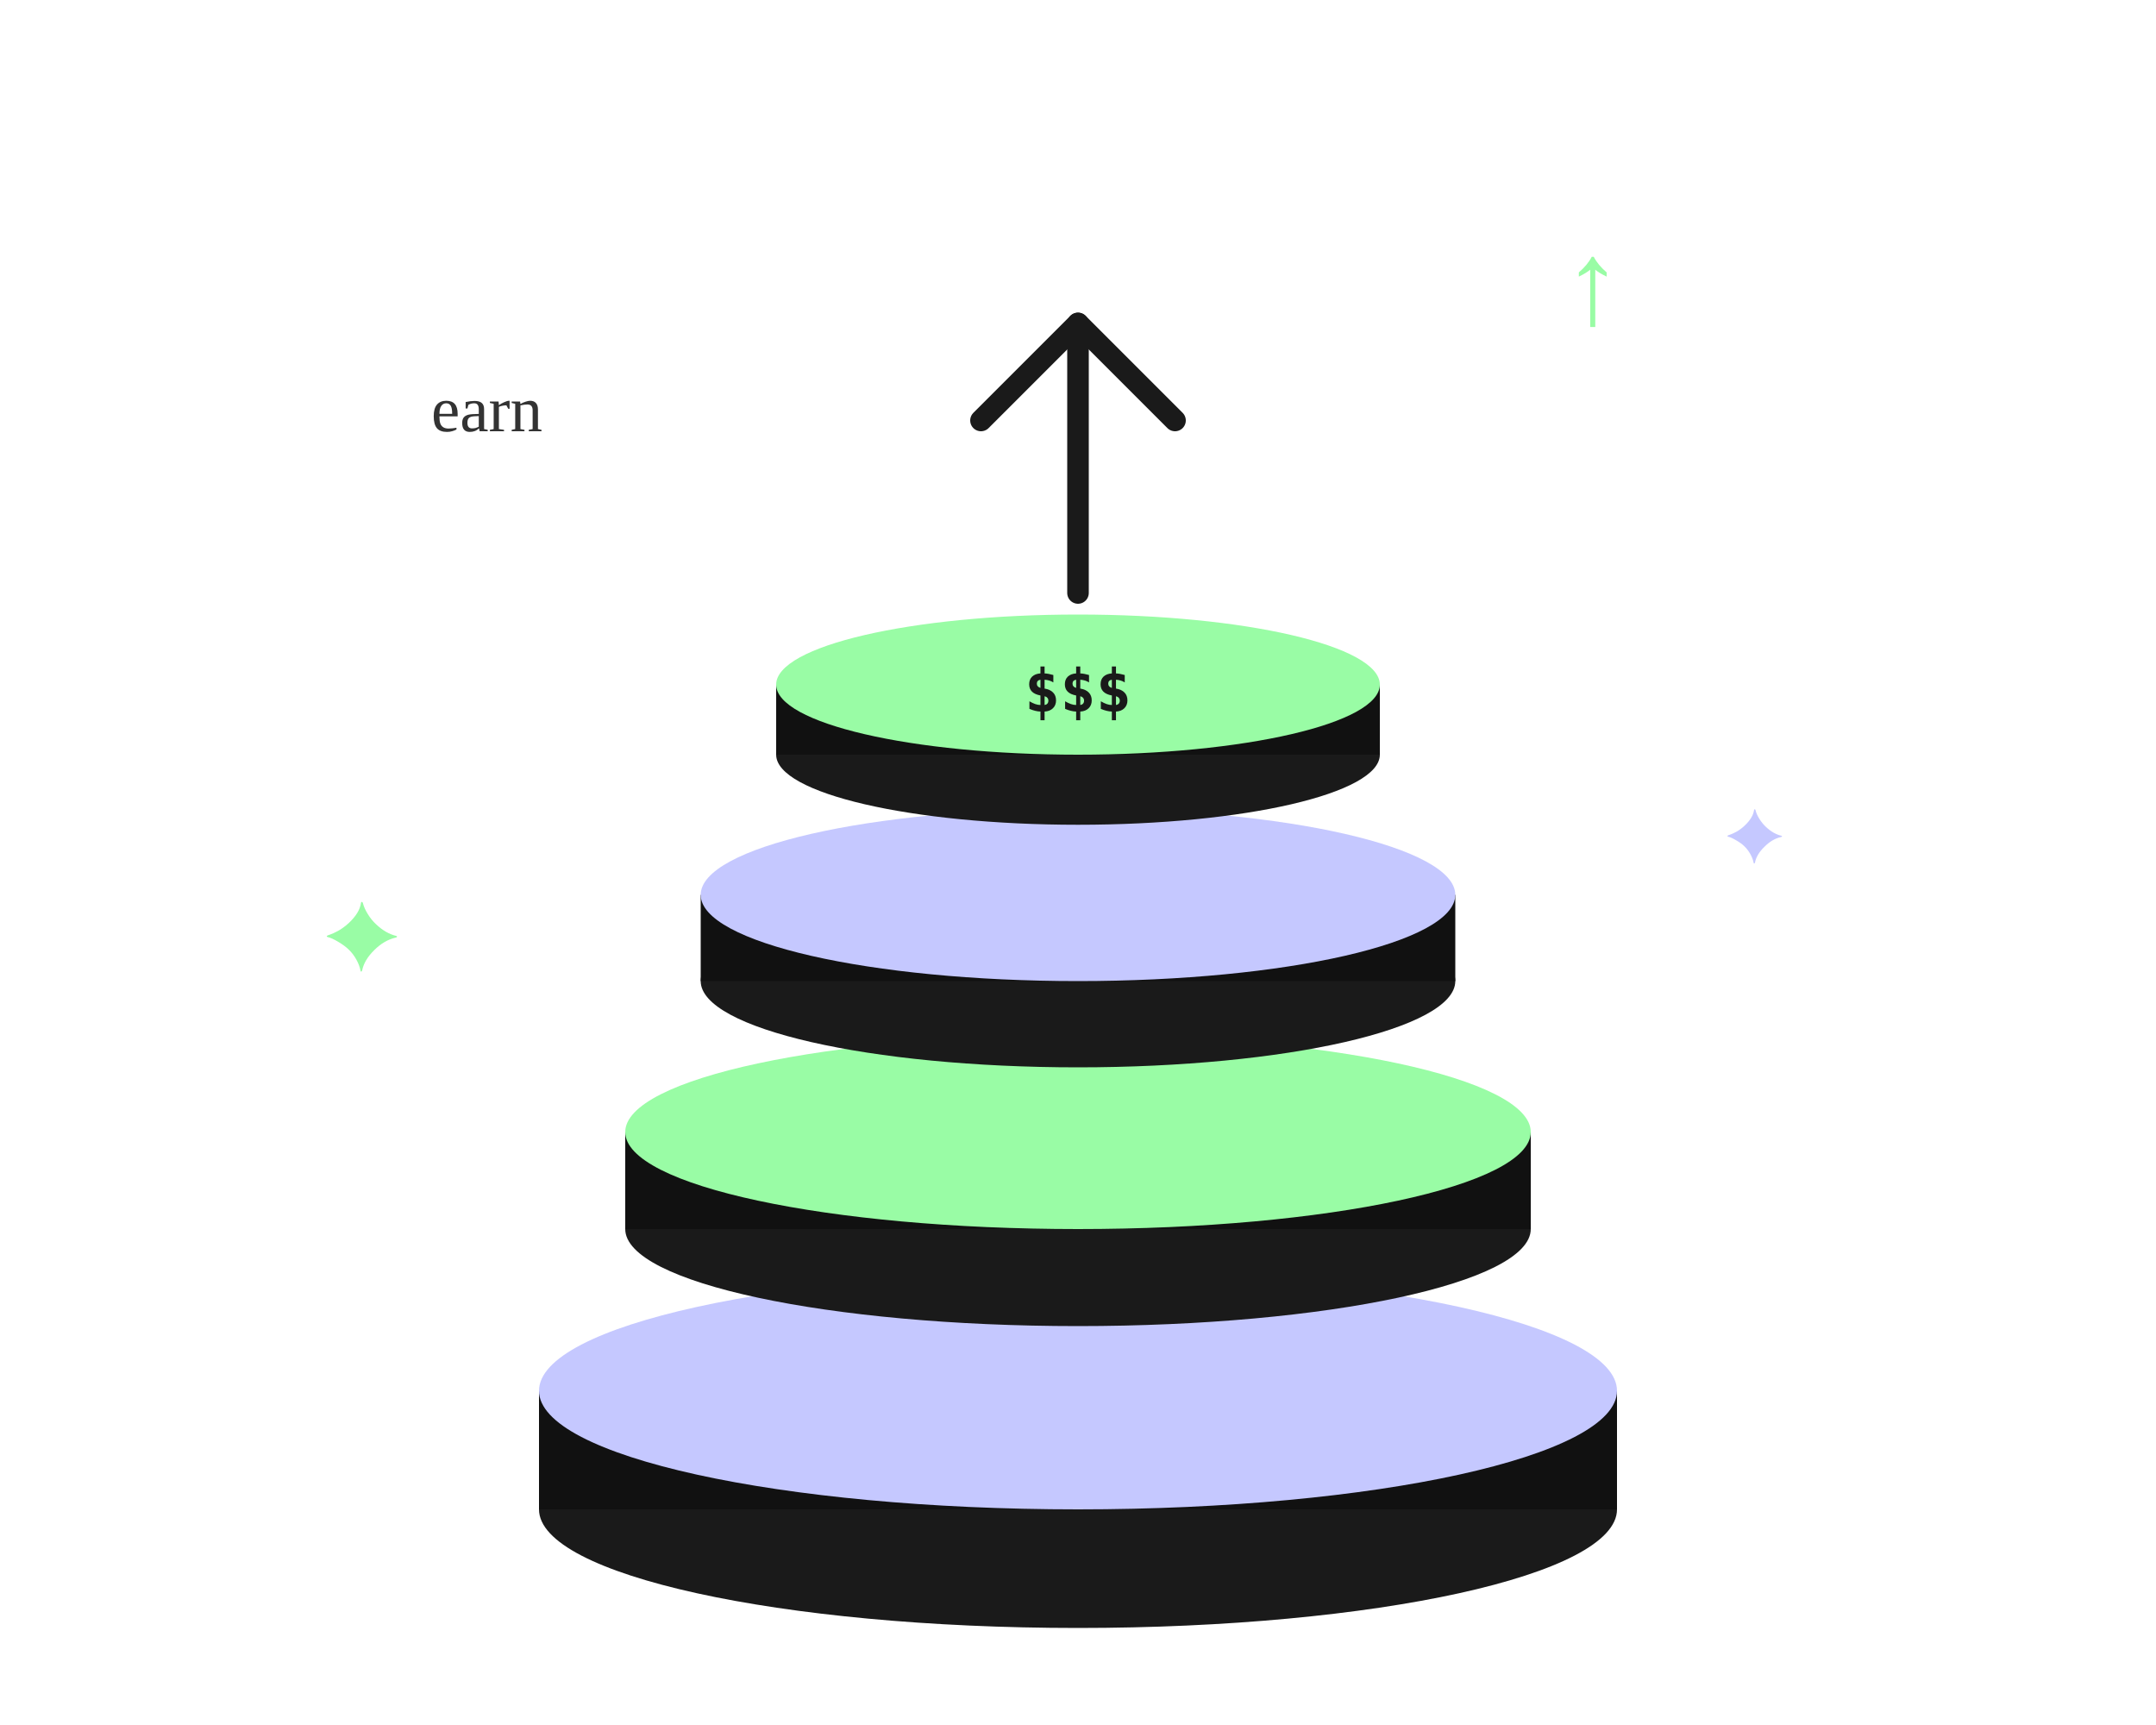
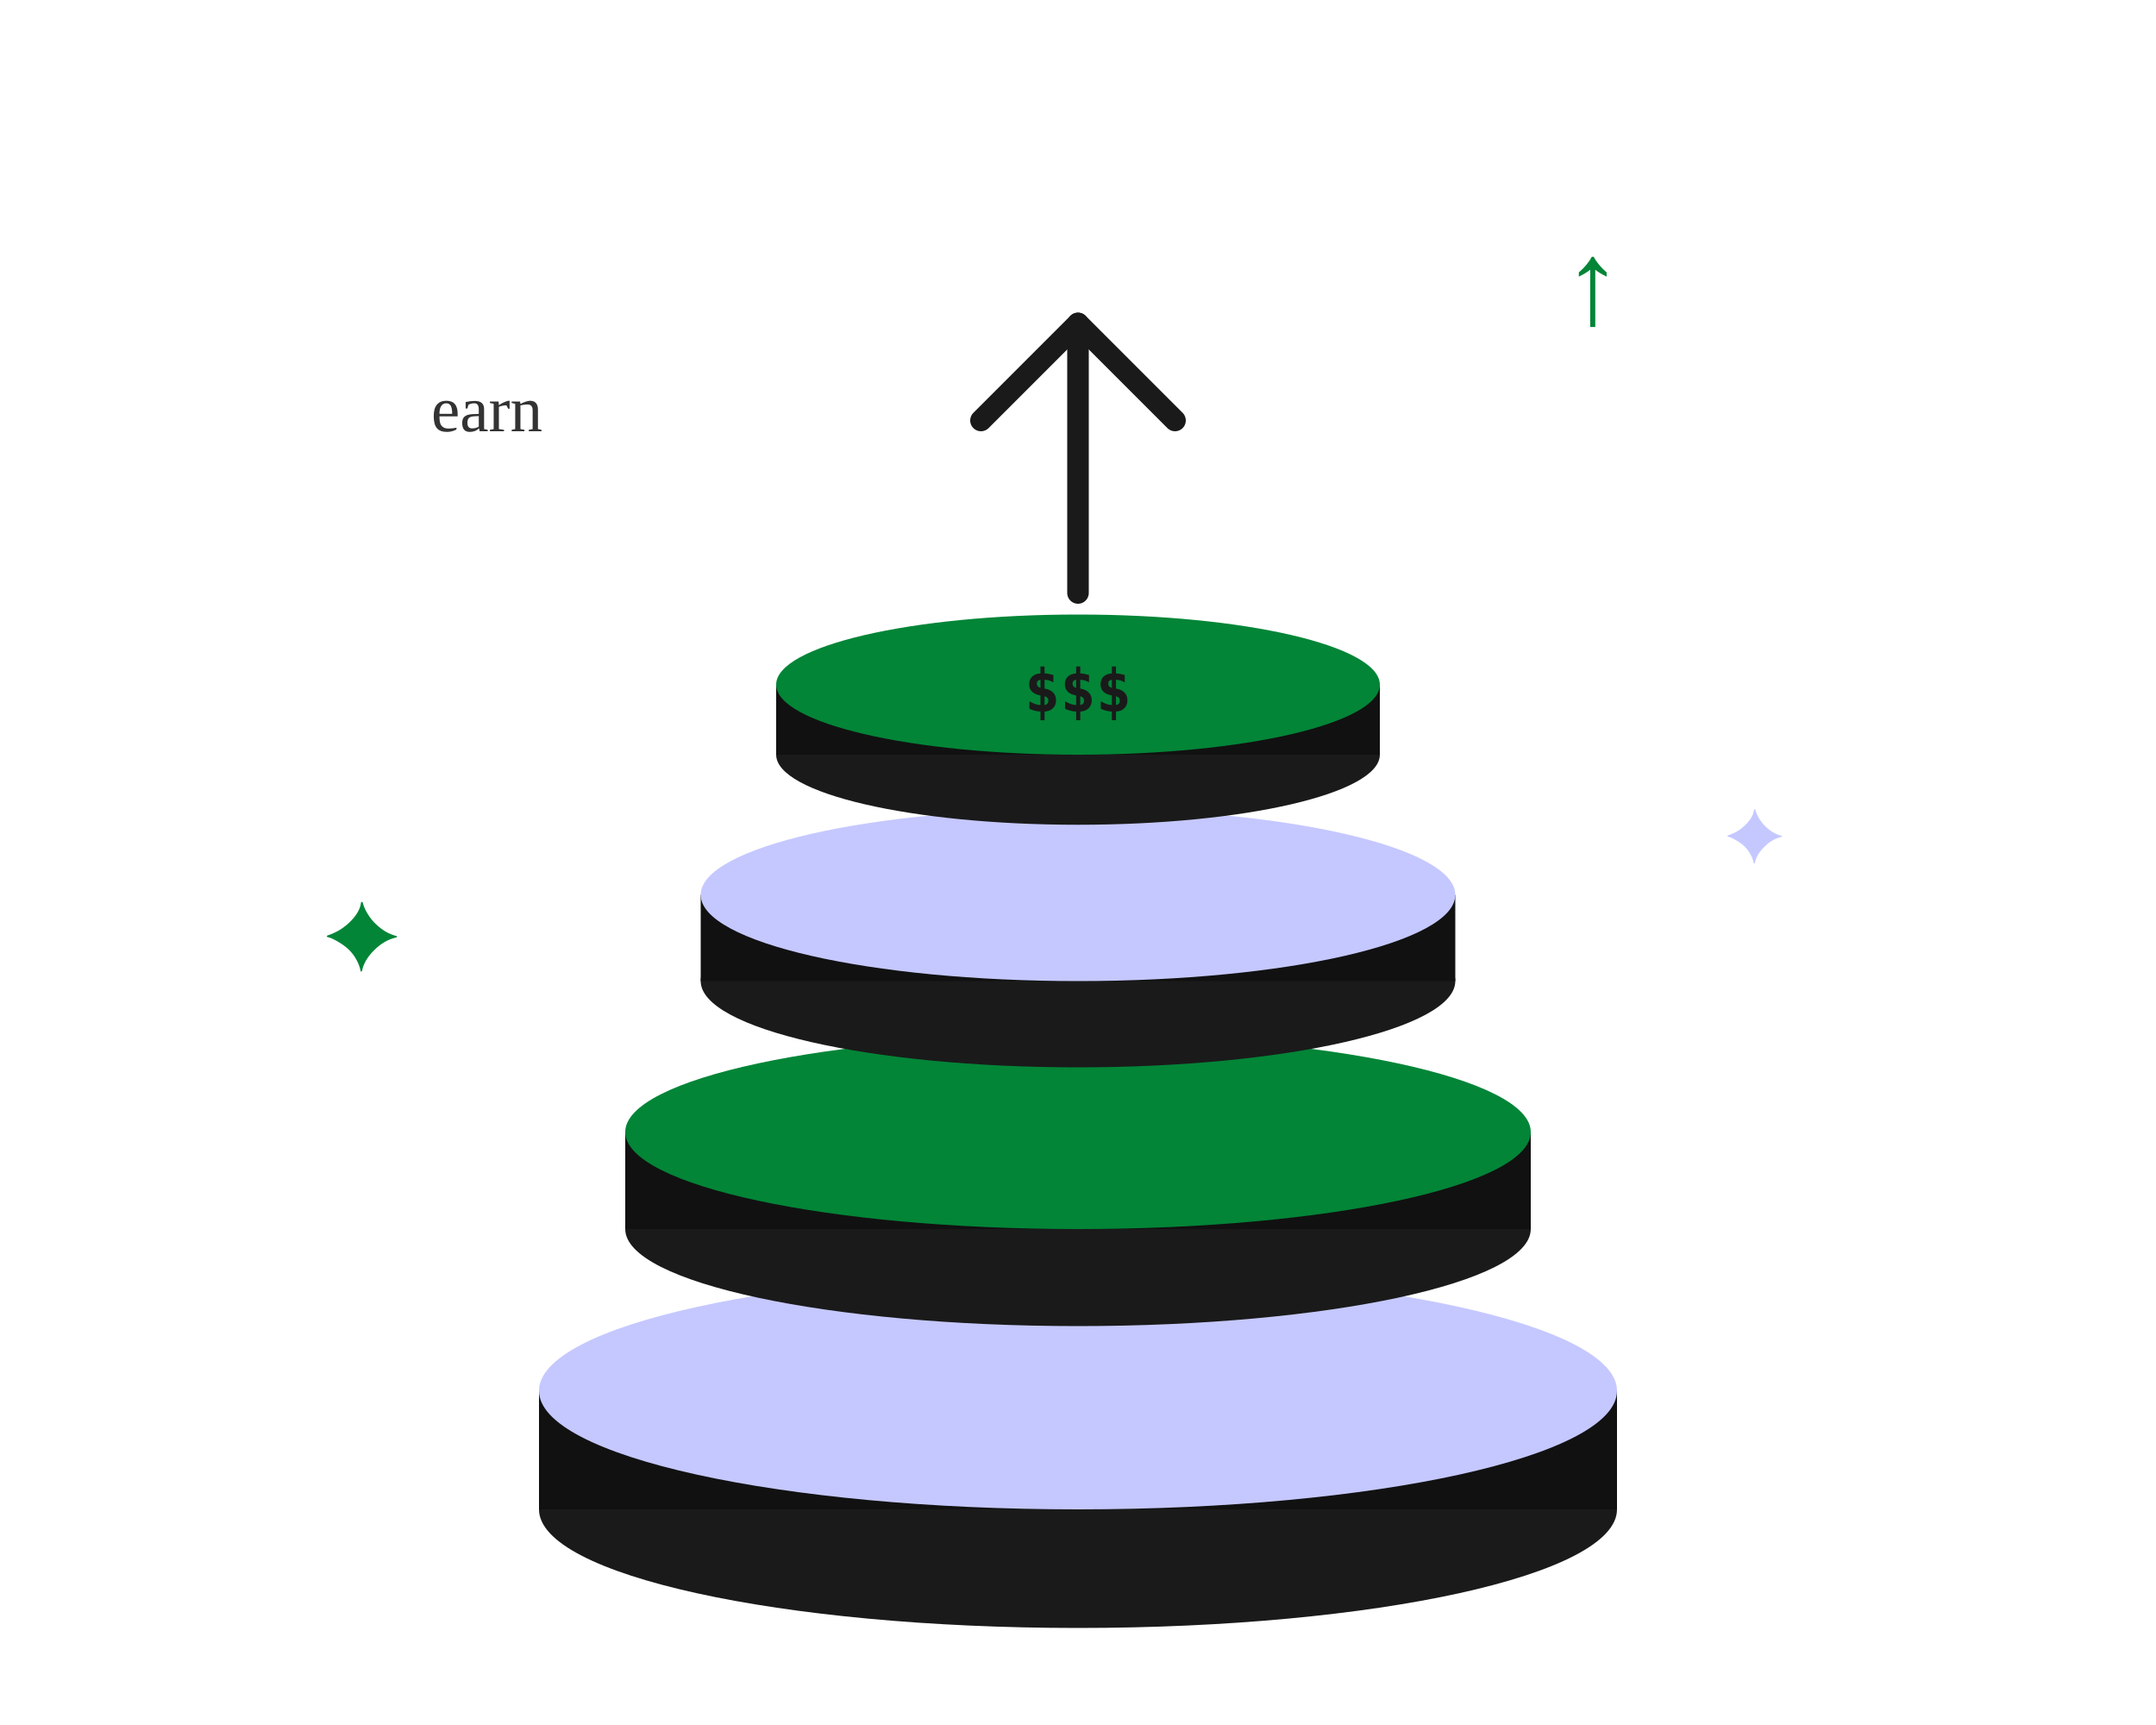
<svg xmlns="http://www.w3.org/2000/svg" width="400" height="320" viewBox="0 0 400 320" fill="none">
  <ellipse cx="200" cy="280" rx="100" ry="22" fill="#1A1A1A" />
  <rect x="100" y="258" width="200" height="22" fill="#111" />
  <ellipse cx="200" cy="258" rx="100" ry="22" fill="#C5C8FF" />
  <ellipse cx="200" cy="228" rx="84" ry="18" fill="#1A1A1A" />
  <rect x="116" y="210" width="168" height="18" fill="#111" />
-   <ellipse cx="200" cy="210" rx="84" ry="18" fill="#99FCA5" />
+   <ellipse cx="200" cy="210" rx="84" ry="18" fill="#028537" />
  <ellipse cx="200" cy="182" rx="70" ry="16" fill="#1A1A1A" />
  <rect x="130" y="166" width="140" height="16" fill="#111" />
  <ellipse cx="200" cy="166" rx="70" ry="16" fill="#C5C8FF" />
  <ellipse cx="200" cy="140" rx="56" ry="13" fill="#1A1A1A" />
  <rect x="144" y="127" width="112" height="13" fill="#111" />
-   <ellipse cx="200" cy="127" rx="56" ry="13" fill="#99FCA5" />
+   <ellipse cx="200" cy="127" rx="56" ry="13" fill="#028537" />
  <path d="M200 110 L200 60" stroke="#1A1A1A" stroke-width="4" stroke-linecap="round" />
  <path d="M182 78 L200 60 L218 78" stroke="#1A1A1A" stroke-width="4" stroke-linecap="round" stroke-linejoin="round" fill="none" />
  <text x="200" y="132" text-anchor="middle" font-family="monospace" font-size="11" font-weight="bold" fill="#1A1A1A">$$$</text>
-   <text x="60" y="180" font-size="18" fill="#99FCA5">✦</text>
+   <text x="60" y="180" font-size="18" fill="#028537">✦</text>
  <text x="320" y="160" font-size="14" fill="#C5C8FF">✦</text>
-   <text x="290" y="60" font-size="22" fill="#99FCA5">↑</text>
+   <text x="290" y="60" font-size="22" fill="#028537">↑</text>
  <text x="80" y="80" font-size="12" fill="#333">earn</text>
</svg>
